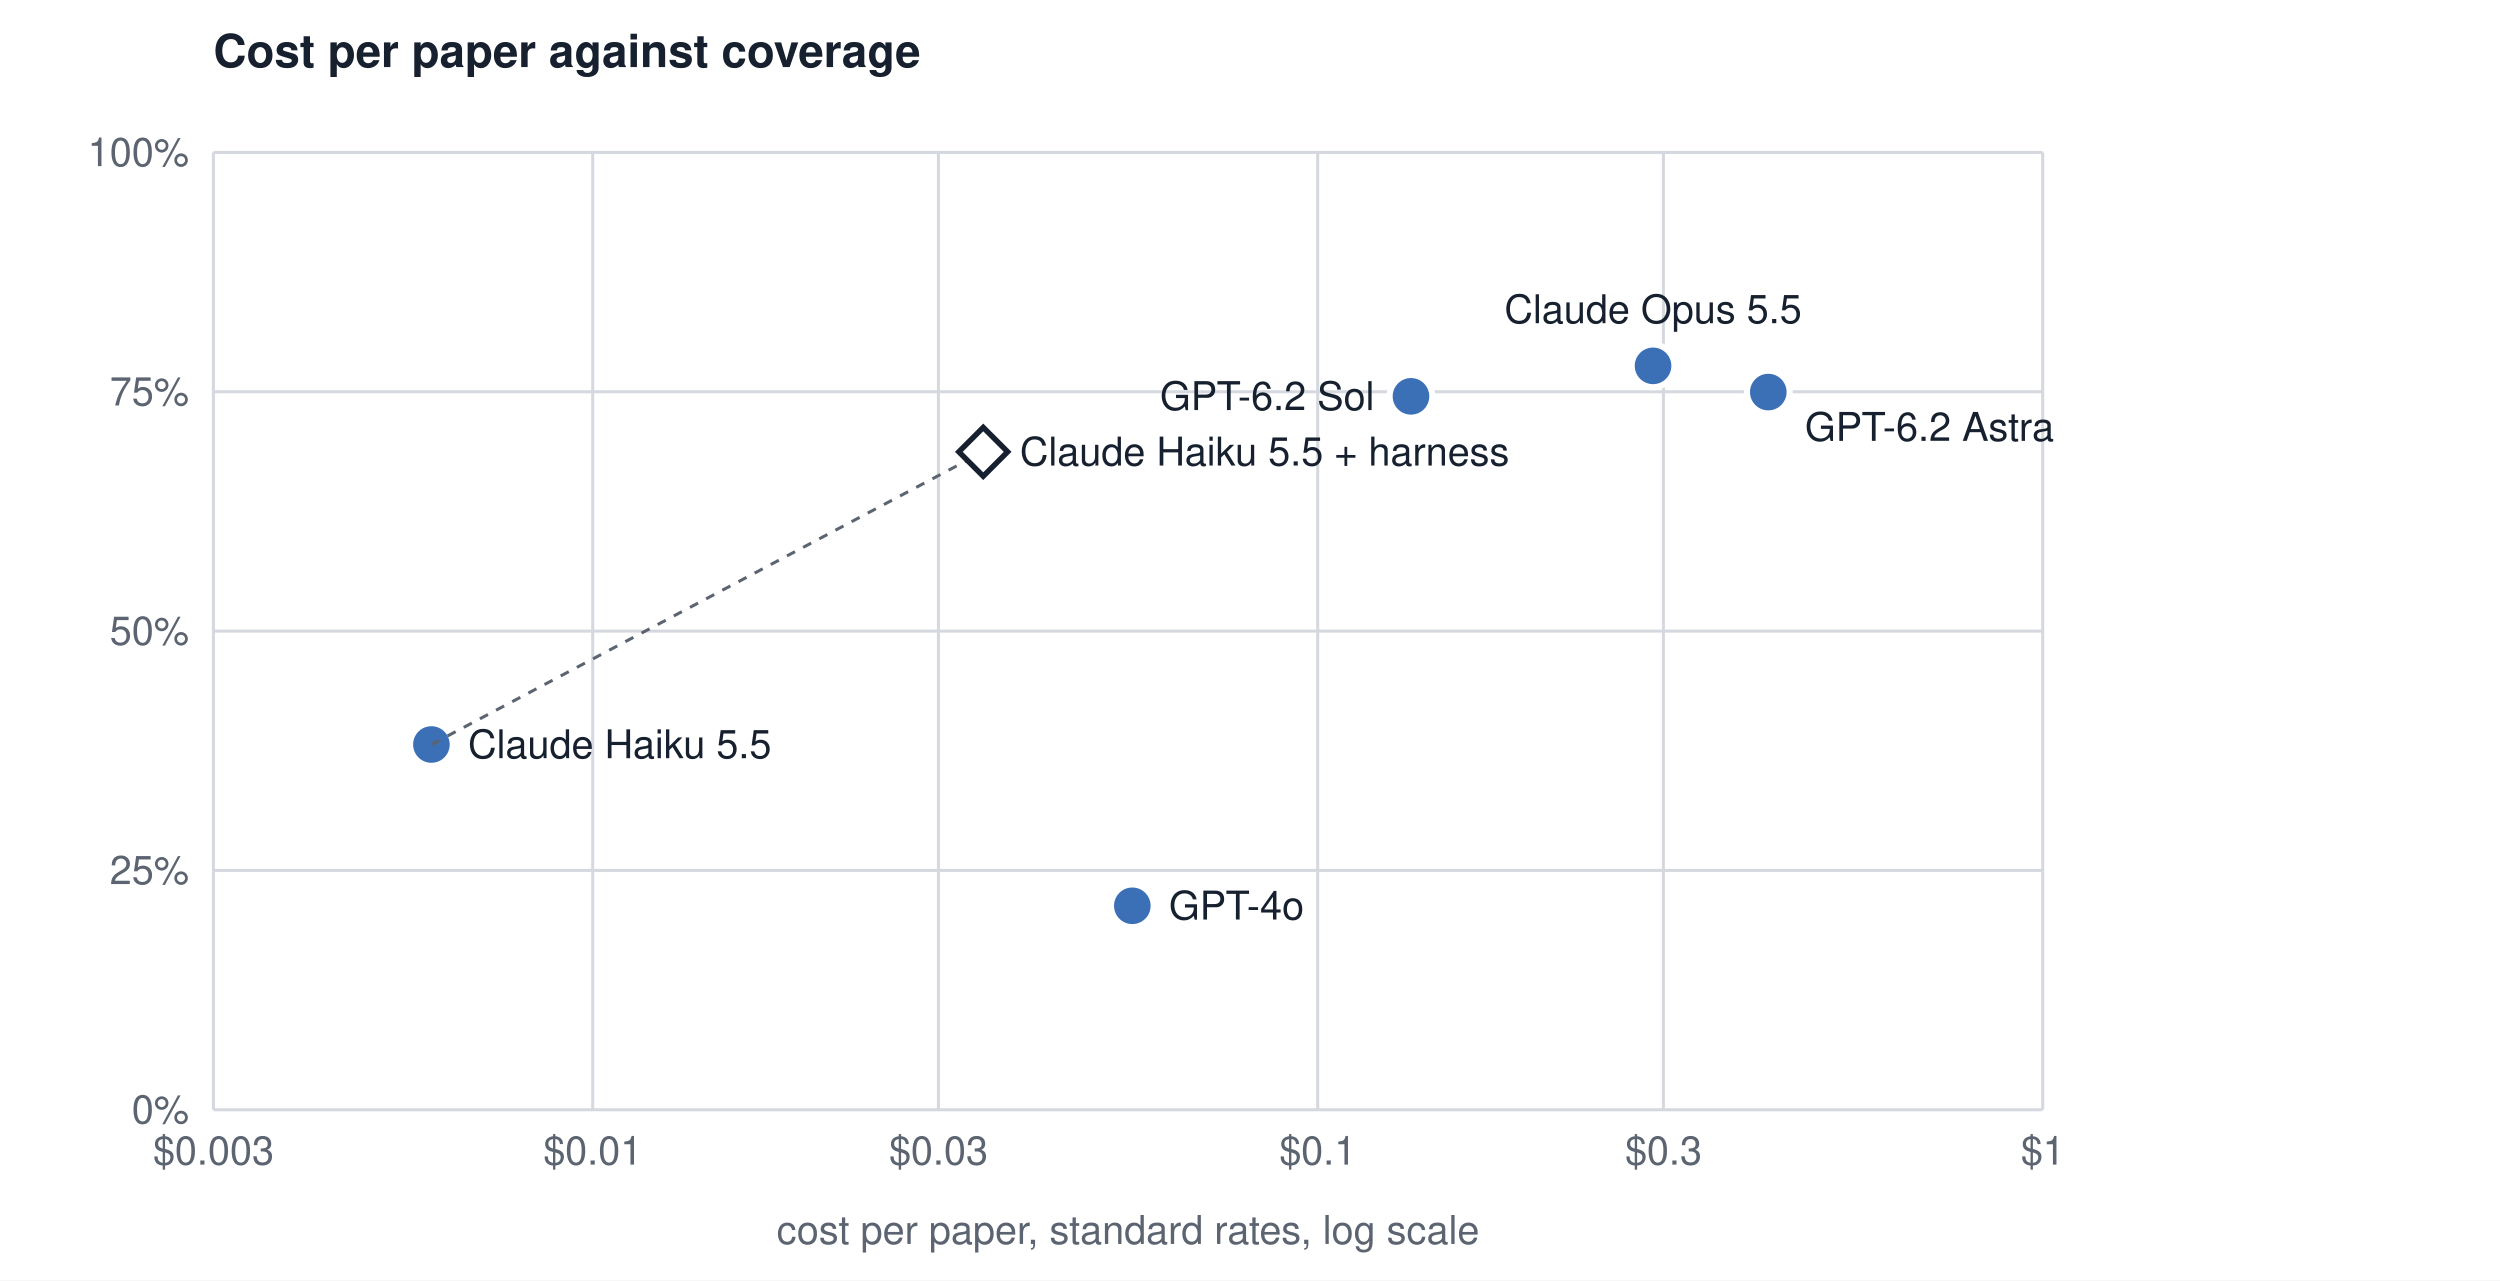
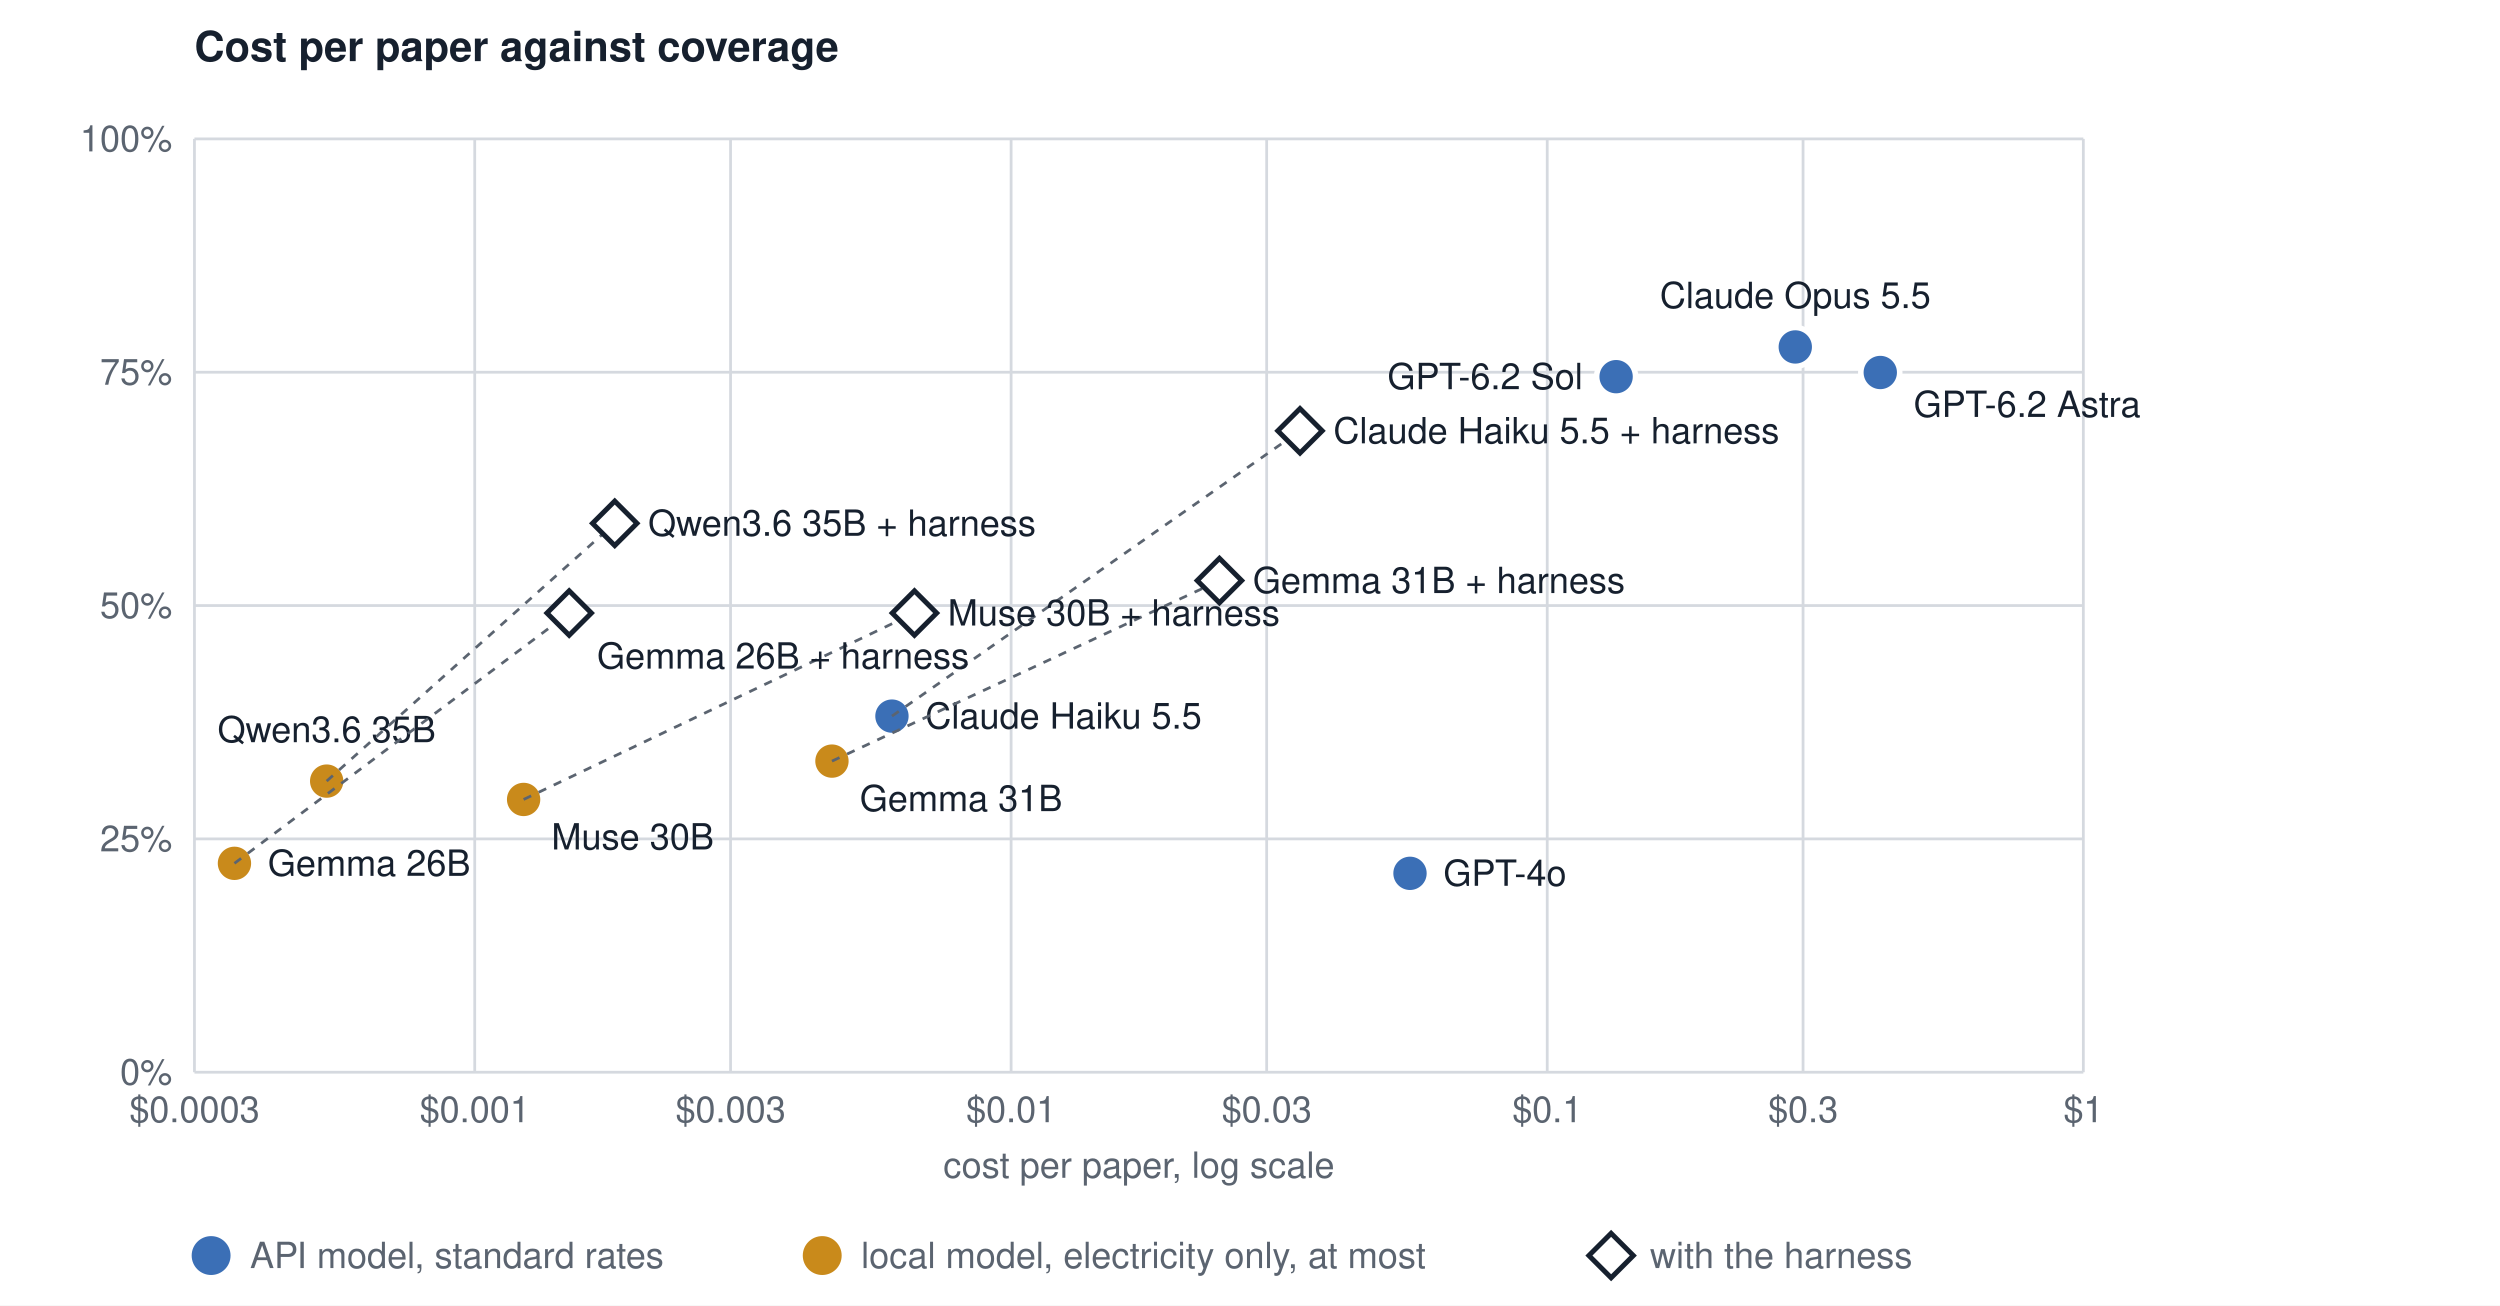
- <svg xmlns="http://www.w3.org/2000/svg" viewBox="0 0 820 420" width="820" font-family="-apple-system, Segoe UI, Helvetica, Arial, sans-serif" font-size="13" role="img" aria-label="Cost per paper against coverage, by model">
-   <rect width="820" height="420" fill="#ffffff" />
+ <svg xmlns="http://www.w3.org/2000/svg" viewBox="0 0 900 470" width="900" font-family="-apple-system, Segoe UI, Helvetica, Arial, sans-serif" font-size="13" role="img" aria-label="Cost per paper against coverage, by model">
+   <rect width="900" height="470" fill="#ffffff" />
  <text x="70.0" y="22.0" text-anchor="start" fill="#16202e" font-size="15" font-weight="600">Cost per paper against coverage</text>
-   <line x1="70.0" x2="70.0" y1="50" y2="364" stroke="#d5d9df" />
-   <text x="70.0" y="382.0" text-anchor="middle" fill="#5b6470">$0.003</text>
-   <line x1="194.4" x2="194.4" y1="50" y2="364" stroke="#d5d9df" />
-   <text x="194.4" y="382.0" text-anchor="middle" fill="#5b6470">$0.01</text>
-   <line x1="307.8" x2="307.8" y1="50" y2="364" stroke="#d5d9df" />
-   <text x="307.8" y="382.0" text-anchor="middle" fill="#5b6470">$0.03</text>
-   <line x1="432.2" x2="432.2" y1="50" y2="364" stroke="#d5d9df" />
-   <text x="432.2" y="382.0" text-anchor="middle" fill="#5b6470">$0.1</text>
-   <line x1="545.6" x2="545.6" y1="50" y2="364" stroke="#d5d9df" />
-   <text x="545.6" y="382.0" text-anchor="middle" fill="#5b6470">$0.3</text>
-   <line x1="670.0" x2="670.0" y1="50" y2="364" stroke="#d5d9df" />
-   <text x="670.0" y="382.0" text-anchor="middle" fill="#5b6470">$1</text>
-   <line x1="70" x2="670" y1="364.0" y2="364.0" stroke="#d5d9df" />
-   <text x="62.0" y="368.5" text-anchor="end" fill="#5b6470">0%</text>
-   <line x1="70" x2="670" y1="285.5" y2="285.5" stroke="#d5d9df" />
-   <text x="62.0" y="290.0" text-anchor="end" fill="#5b6470">25%</text>
-   <line x1="70" x2="670" y1="207.0" y2="207.0" stroke="#d5d9df" />
-   <text x="62.0" y="211.5" text-anchor="end" fill="#5b6470">50%</text>
-   <line x1="70" x2="670" y1="128.5" y2="128.5" stroke="#d5d9df" />
-   <text x="62.0" y="133.0" text-anchor="end" fill="#5b6470">75%</text>
-   <line x1="70" x2="670" y1="50.0" y2="50.0" stroke="#d5d9df" />
+   <line x1="70.0" x2="70.0" y1="50" y2="386" stroke="#d5d9df" />
+   <text x="70.0" y="404.0" text-anchor="middle" fill="#5b6470">$0.0003</text>
+   <line x1="170.9" x2="170.9" y1="50" y2="386" stroke="#d5d9df" />
+   <text x="170.9" y="404.0" text-anchor="middle" fill="#5b6470">$0.001</text>
+   <line x1="263.0" x2="263.0" y1="50" y2="386" stroke="#d5d9df" />
+   <text x="263.0" y="404.0" text-anchor="middle" fill="#5b6470">$0.003</text>
+   <line x1="364.0" x2="364.0" y1="50" y2="386" stroke="#d5d9df" />
+   <text x="364.0" y="404.0" text-anchor="middle" fill="#5b6470">$0.01</text>
+   <line x1="456.0" x2="456.0" y1="50" y2="386" stroke="#d5d9df" />
+   <text x="456.0" y="404.0" text-anchor="middle" fill="#5b6470">$0.03</text>
+   <line x1="557.0" x2="557.0" y1="50" y2="386" stroke="#d5d9df" />
+   <text x="557.0" y="404.0" text-anchor="middle" fill="#5b6470">$0.1</text>
+   <line x1="649.1" x2="649.1" y1="50" y2="386" stroke="#d5d9df" />
+   <text x="649.1" y="404.0" text-anchor="middle" fill="#5b6470">$0.3</text>
+   <line x1="750.0" x2="750.0" y1="50" y2="386" stroke="#d5d9df" />
+   <text x="750.0" y="404.0" text-anchor="middle" fill="#5b6470">$1</text>
+   <line x1="70" x2="750" y1="386.0" y2="386.0" stroke="#d5d9df" />
+   <text x="62.0" y="390.5" text-anchor="end" fill="#5b6470">0%</text>
+   <line x1="70" x2="750" y1="302.0" y2="302.0" stroke="#d5d9df" />
+   <text x="62.0" y="306.5" text-anchor="end" fill="#5b6470">25%</text>
+   <line x1="70" x2="750" y1="218.0" y2="218.0" stroke="#d5d9df" />
+   <text x="62.0" y="222.5" text-anchor="end" fill="#5b6470">50%</text>
+   <line x1="70" x2="750" y1="134.0" y2="134.0" stroke="#d5d9df" />
+   <text x="62.0" y="138.5" text-anchor="end" fill="#5b6470">75%</text>
+   <line x1="70" x2="750" y1="50.0" y2="50.0" stroke="#d5d9df" />
  <text x="62.0" y="54.5" text-anchor="end" fill="#5b6470">100%</text>
-   <text x="370.0" y="408.0" text-anchor="middle" fill="#5b6470">cost per paper, standard rates, log scale</text>
-   <circle cx="371.4" cy="297.1" r="7" fill="#3b6fb6" stroke="#ffffff" stroke-width="2" />
-   <text x="383.4" y="301.6" text-anchor="start" fill="#16202e">GPT-4o</text>
-   <circle cx="141.5" cy="244.2" r="7" fill="#3b6fb6" stroke="#ffffff" stroke-width="2" />
-   <text x="153.5" y="248.7" text-anchor="start" fill="#16202e">Claude Haiku 5.5</text>
-   <circle cx="462.8" cy="130.0" r="7" fill="#3b6fb6" stroke="#ffffff" stroke-width="2" />
-   <text x="450.8" y="134.5" text-anchor="end" fill="#16202e">GPT-6.2 Sol</text>
-   <circle cx="580.0" cy="128.6" r="7" fill="#3b6fb6" stroke="#ffffff" stroke-width="2" />
-   <text x="592.0" y="144.6" text-anchor="start" fill="#16202e">GPT-6.2 Astra</text>
-   <circle cx="542.2" cy="120.0" r="7" fill="#3b6fb6" stroke="#ffffff" stroke-width="2" />
-   <text x="542.2" y="106.0" text-anchor="middle" fill="#16202e">Claude Opus 5.5</text>
-   <line x1="141.5" y1="244.2" x2="322.5" y2="148.2" stroke="#5b6470" stroke-dasharray="3 3" />
-   <path d="M322.5 140.2l8 8l-8 8l-8 -8Z" fill="#ffffff" stroke="#16202e" stroke-width="1.8" />
-   <text x="334.5" y="152.7" text-anchor="start" fill="#16202e">Claude Haiku 5.5 + harness</text>
+   <text x="410.0" y="424.0" text-anchor="middle" fill="#5b6470">cost per paper, log scale</text>
+   <circle cx="76" cy="452" r="7" fill="#3b6fb6" />
+   <text x="90.0" y="456.5" text-anchor="start" fill="#5b6470">API model, standard rates</text>
+   <circle cx="296" cy="452" r="7" fill="#c98a1b" />
+   <text x="310.0" y="456.5" text-anchor="start" fill="#5b6470">local model, electricity only, at most</text>
+   <path d="M580 444l8 8l-8 8l-8 -8Z" fill="#ffffff" stroke="#16202e" stroke-width="1.8" />
+   <text x="594.0" y="456.5" text-anchor="start" fill="#5b6470">with the harness</text>
+   <circle cx="507.6" cy="314.4" r="7" fill="#3b6fb6" stroke="#ffffff" stroke-width="2" />
+   <text x="519.6" y="318.9" text-anchor="start" fill="#16202e">GPT-4o</text>
+   <circle cx="321.1" cy="257.8" r="7" fill="#3b6fb6" stroke="#ffffff" stroke-width="2" />
+   <text x="333.1" y="262.3" text-anchor="start" fill="#16202e">Claude Haiku 5.5</text>
+   <circle cx="581.8" cy="135.6" r="7" fill="#3b6fb6" stroke="#ffffff" stroke-width="2" />
+   <text x="569.8" y="140.1" text-anchor="end" fill="#16202e">GPT-6.2 Sol</text>
+   <circle cx="676.9" cy="134.1" r="7" fill="#3b6fb6" stroke="#ffffff" stroke-width="2" />
+   <text x="688.9" y="150.1" text-anchor="start" fill="#16202e">GPT-6.2 Astra</text>
+   <circle cx="646.3" cy="124.9" r="7" fill="#3b6fb6" stroke="#ffffff" stroke-width="2" />
+   <text x="646.3" y="110.9" text-anchor="middle" fill="#16202e">Claude Opus 5.5</text>
+   <circle cx="299.5" cy="274.0" r="7" fill="#c98a1b" stroke="#ffffff" stroke-width="2" />
+   <text x="309.5" y="292.0" text-anchor="start" fill="#16202e">Gemma 31B</text>
+   <circle cx="188.5" cy="287.8" r="7" fill="#c98a1b" stroke="#ffffff" stroke-width="2" />
+   <text x="198.5" y="305.8" text-anchor="start" fill="#16202e">Muse 30B</text>
+   <circle cx="84.4" cy="310.8" r="7" fill="#c98a1b" stroke="#ffffff" stroke-width="2" />
+   <text x="96.4" y="315.3" text-anchor="start" fill="#16202e">Gemma 26B</text>
+   <circle cx="117.6" cy="281.2" r="7" fill="#c98a1b" stroke="#ffffff" stroke-width="2" />
+   <text x="117.6" y="267.2" text-anchor="middle" fill="#16202e">Qwen3.6 35B</text>
+   <line x1="321.1" y1="257.8" x2="468.0" y2="155.1" stroke="#5b6470" stroke-dasharray="3 3" />
+   <path d="M468.0 147.1l8 8l-8 8l-8 -8Z" fill="#ffffff" stroke="#16202e" stroke-width="1.8" />
+   <text x="480.0" y="159.6" text-anchor="start" fill="#16202e">Claude Haiku 5.5 + harness</text>
+   <line x1="299.5" y1="274.0" x2="439.0" y2="209.0" stroke="#5b6470" stroke-dasharray="3 3" />
+   <path d="M439.0 201.0l8 8l-8 8l-8 -8Z" fill="#ffffff" stroke="#16202e" stroke-width="1.8" />
+   <text x="451.0" y="213.5" text-anchor="start" fill="#16202e">Gemma 31B + harness</text>
+   <line x1="188.5" y1="287.8" x2="329.2" y2="220.7" stroke="#5b6470" stroke-dasharray="3 3" />
+   <path d="M329.2 212.7l8 8l-8 8l-8 -8Z" fill="#ffffff" stroke="#16202e" stroke-width="1.8" />
+   <text x="341.2" y="225.2" text-anchor="start" fill="#16202e">Muse 30B + harness</text>
+   <line x1="84.4" y1="310.8" x2="204.9" y2="220.7" stroke="#5b6470" stroke-dasharray="3 3" />
+   <path d="M204.9 212.7l8 8l-8 8l-8 -8Z" fill="#ffffff" stroke="#16202e" stroke-width="1.8" />
+   <text x="214.9" y="240.7" text-anchor="start" fill="#16202e">Gemma 26B + harness</text>
+   <line x1="117.6" y1="281.2" x2="221.3" y2="188.4" stroke="#5b6470" stroke-dasharray="3 3" />
+   <path d="M221.3 180.4l8 8l-8 8l-8 -8Z" fill="#ffffff" stroke="#16202e" stroke-width="1.8" />
+   <text x="233.3" y="192.9" text-anchor="start" fill="#16202e">Qwen3.6 35B + harness</text>
</svg>
